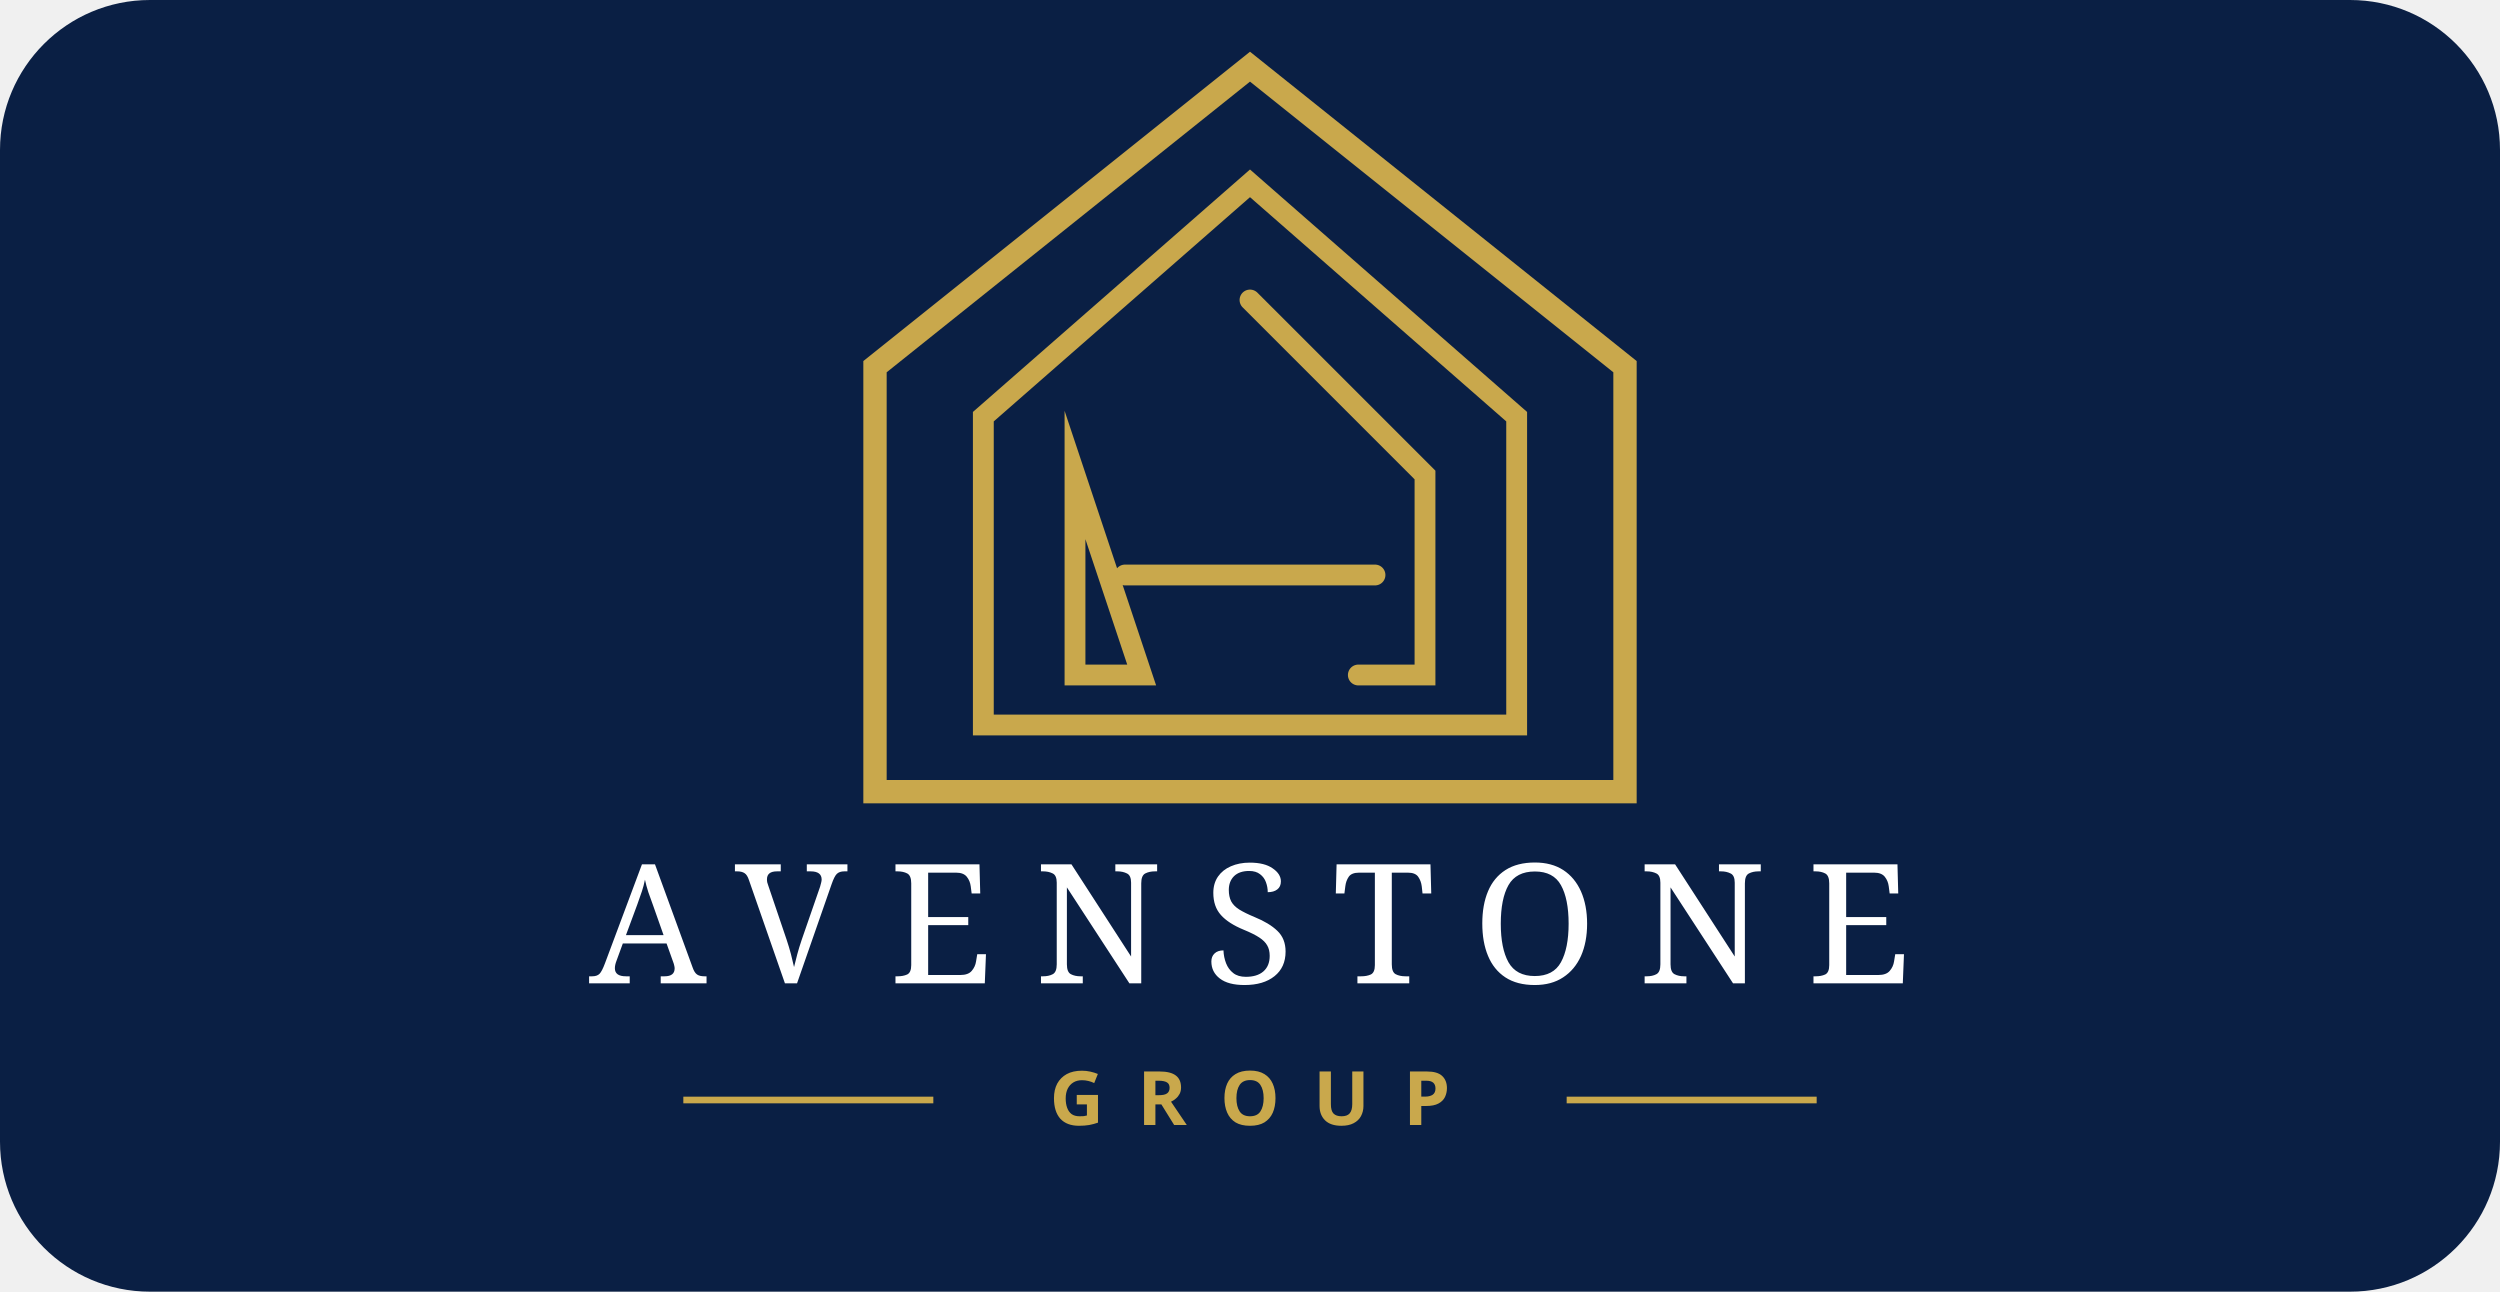
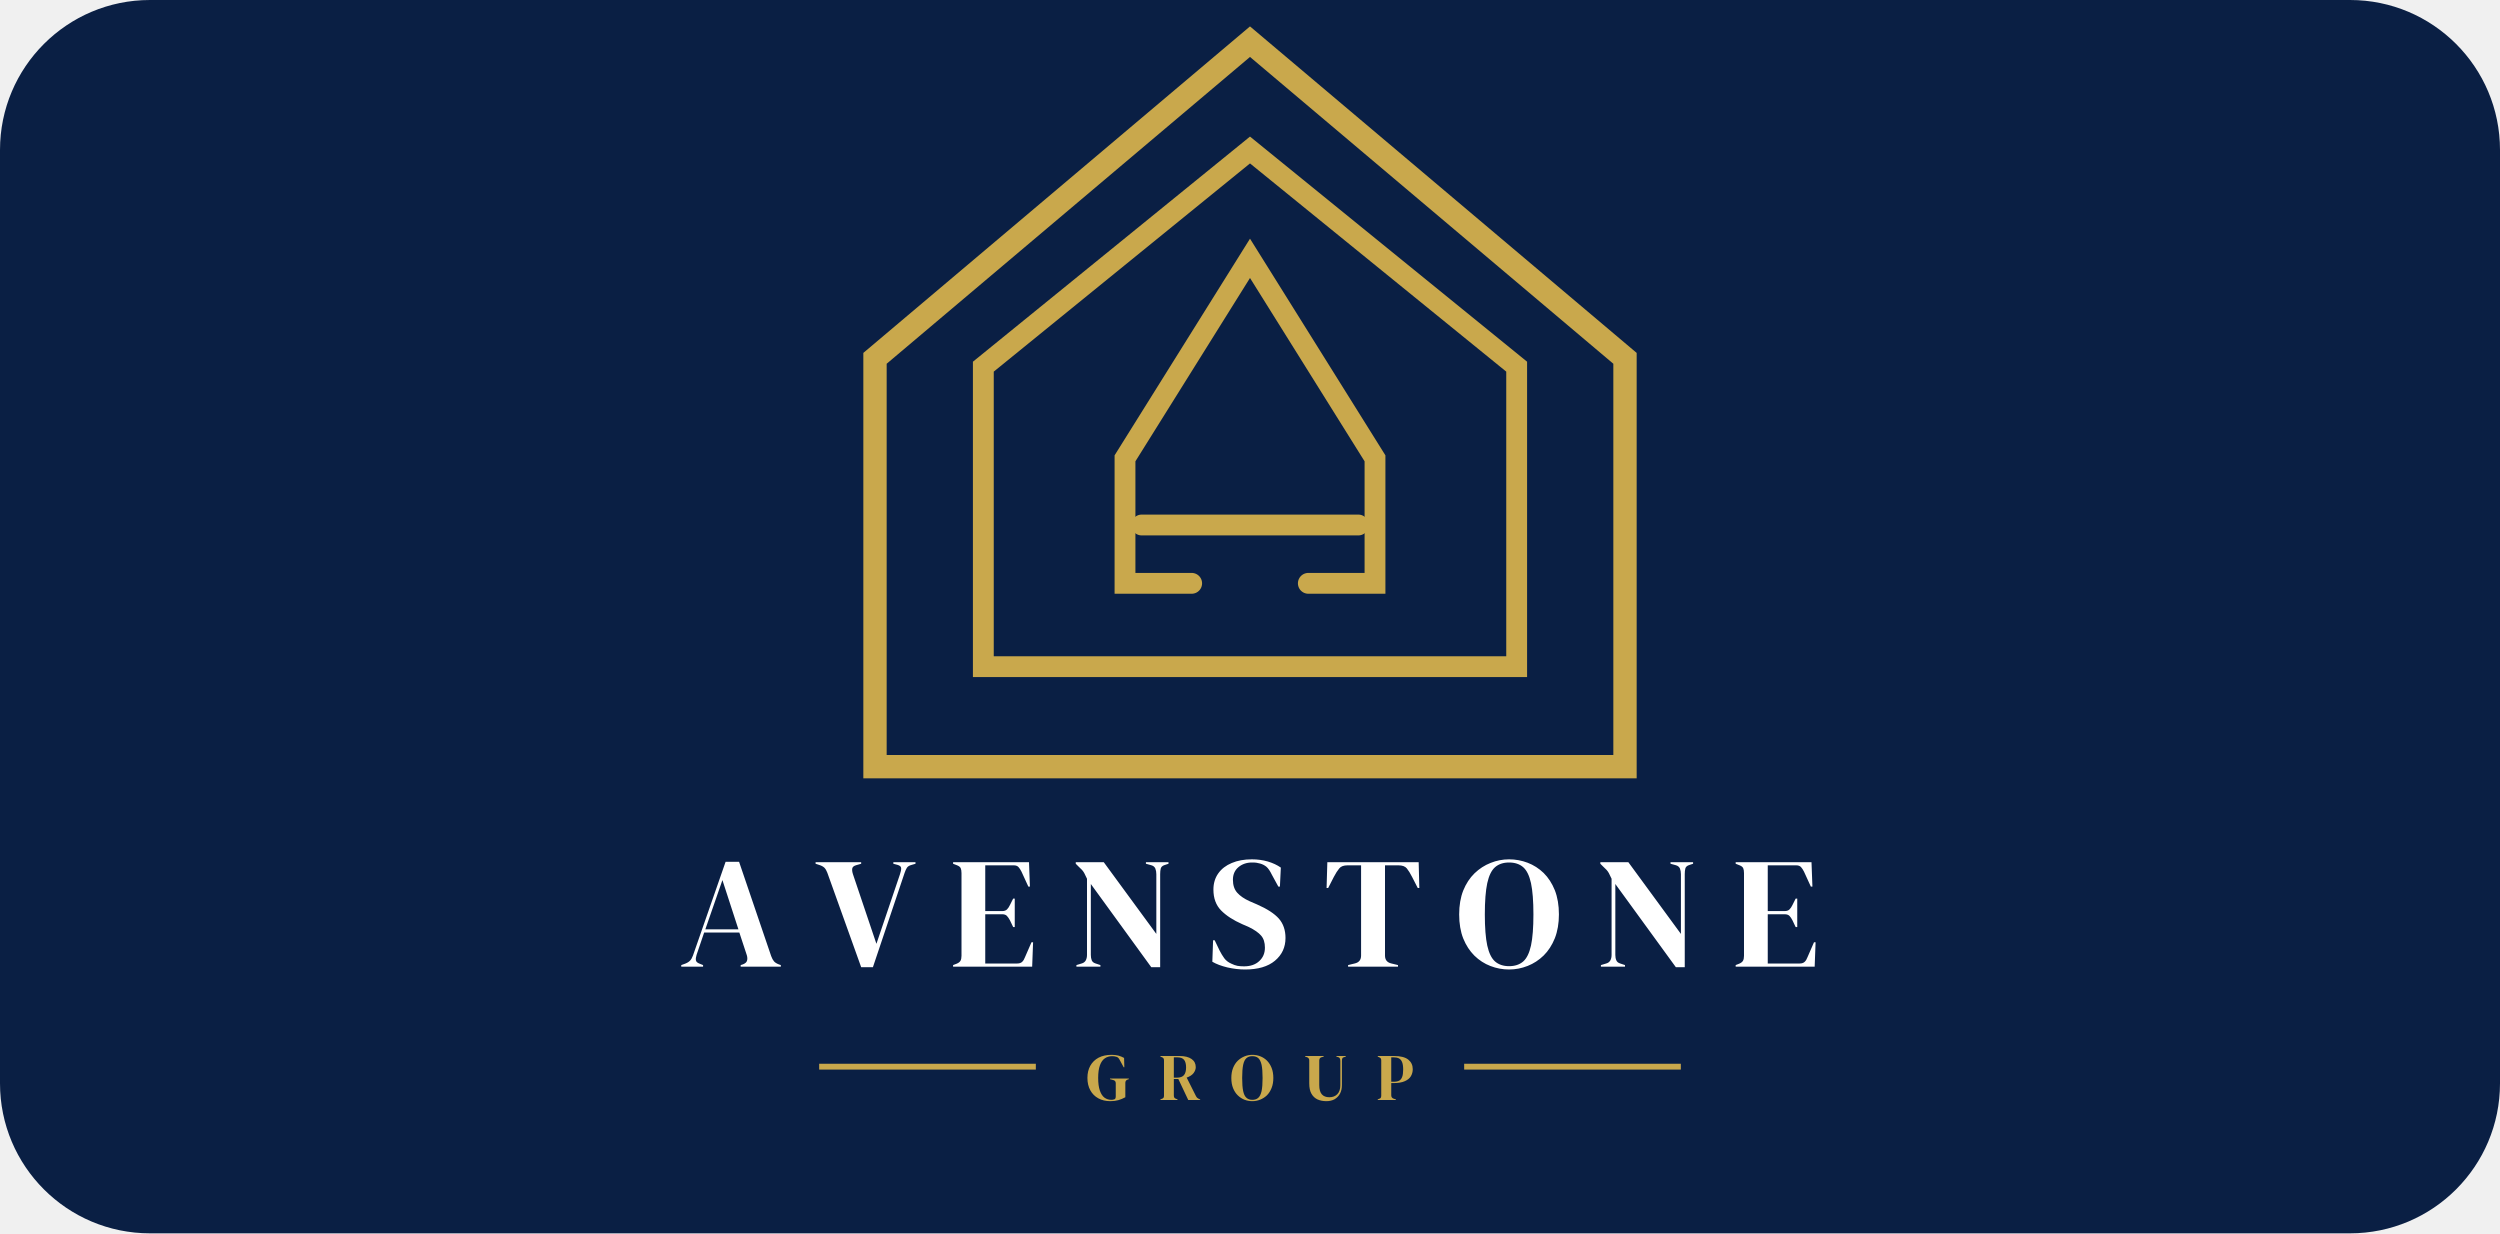
- <svg xmlns="http://www.w3.org/2000/svg" viewBox="0 0 300 155" role="img" aria-label="Avenstone Group">
-   <rect width="300" height="155" rx="18" ry="18" fill="#0A1F44" />
-   <path d="M150,8 L195,44 L195,95 L105,95 L105,44 Z" fill="none" stroke="#C9A84C" stroke-width="2.8" stroke-linejoin="miter" stroke-miterlimit="8" />
-   <path d="M150,22 L182,50 L182,87 L118,87 L118,50 Z" fill="none" stroke="#C9A84C" stroke-width="2.5" stroke-linejoin="miter" stroke-miterlimit="8" />
-   <path d="M150,36 L171,57 L171,81 L163,81 M137,81 L129,81 L129,57 Z" fill="none" stroke="#C9A84C" stroke-width="2.5" stroke-linejoin="miter" stroke-miterlimit="8" stroke-linecap="round" />
-   <line x1="135" y1="69" x2="165" y2="69" stroke="#C9A84C" stroke-width="2.5" stroke-linecap="round" />
-   <text x="150" y="118" font-family="'DM Serif Display', Georgia, serif" font-size="20" font-weight="400" fill="#FFFFFF" text-anchor="middle" letter-spacing="5">AVENSTONE</text>
-   <line x1="82" y1="132" x2="112" y2="132" stroke="#C9A84C" stroke-width="0.8" />
-   <line x1="188" y1="132" x2="218" y2="132" stroke="#C9A84C" stroke-width="0.8" />
-   <text x="150" y="135" font-family="'DM Sans', system-ui, sans-serif" font-size="9" font-weight="600" fill="#C9A84C" text-anchor="middle" letter-spacing="4">GROUP</text>
+ <svg xmlns="http://www.w3.org/2000/svg" viewBox="0 0 300 148" role="img" aria-label="Avenstone Group">
+   <rect width="300" height="148" rx="18" ry="18" fill="#0A1F44" />
+   <path d="M150,5 L195,43 L195,92 L105,92 L105,43 Z" fill="none" stroke="#C9A84C" stroke-width="2.8" stroke-linejoin="miter" stroke-miterlimit="8" />
+   <path d="M150,18 L182,44 L182,80 L118,80 L118,44 Z" fill="none" stroke="#C9A84C" stroke-width="2.5" stroke-linejoin="miter" stroke-miterlimit="8" />
+   <path d="M157,70 L165,70 L165,55 L150,31 L135,55 L135,70 L143,70" fill="none" stroke="#C9A84C" stroke-width="2.5" stroke-linejoin="miter" stroke-miterlimit="8" stroke-linecap="round" />
+   <line x1="137" y1="63" x2="163" y2="63" stroke="#C9A84C" stroke-width="2.5" stroke-linecap="round" />
+   <path d="M84.37 116L81.75 116L81.75 115.81L82.22 115.64Q82.61 115.49 82.81 115.27Q83.02 115.05 83.16 114.65L87.07 103.42L88.69 103.42L92.54 114.73Q92.69 115.14 92.88 115.36Q93.07 115.58 93.47 115.73L93.70 115.81L93.70 116L88.88 116L88.88 115.81L89.16 115.72Q89.56 115.56 89.64 115.29Q89.73 115.01 89.62 114.63L88.72 111.90L84.50 111.90L83.59 114.58Q83.46 114.99 83.51 115.24Q83.55 115.49 83.95 115.64L84.37 115.81L84.37 116M86.69 105.61L84.64 111.52L88.61 111.52 M104.75 116.06L103.34 116.06L99.28 104.73Q99.14 104.35 98.93 104.13Q98.71 103.92 98.33 103.80L97.87 103.65L97.87 103.46L103.34 103.46L103.34 103.65L102.75 103.82Q102.32 103.94 102.27 104.22Q102.22 104.50 102.36 104.92L105.17 113.26L108 104.90Q108.15 104.47 108.14 104.18Q108.13 103.90 107.69 103.78L107.20 103.65L107.20 103.46L109.86 103.46L109.86 103.65L109.35 103.80Q108.99 103.90 108.83 104.13Q108.68 104.37 108.55 104.75 M123.86 116L114.37 116L114.37 115.81L114.81 115.64Q115.13 115.51 115.26 115.29Q115.38 115.07 115.38 114.69L115.38 104.77Q115.38 104.39 115.28 104.17Q115.17 103.95 114.81 103.82L114.37 103.65L114.37 103.46L123.48 103.46L123.59 106.39L123.40 106.39L122.58 104.60Q122.41 104.26 122.22 104.05Q122.03 103.84 121.65 103.84L118.23 103.84L118.23 109.33L120.26 109.33Q120.64 109.33 120.84 109.13Q121.04 108.93 121.20 108.59L121.58 107.83L121.77 107.83L121.77 111.25L121.58 111.25L121.20 110.45Q121.02 110.11 120.83 109.91Q120.64 109.71 120.26 109.71L118.23 109.71L118.23 115.62L122.07 115.62Q122.45 115.62 122.66 115.42Q122.87 115.22 123 114.86L123.78 113.07L123.97 113.07 M132.05 116L129.17 116L129.17 115.81L129.79 115.62Q130.13 115.53 130.29 115.25Q130.44 114.97 130.44 114.59L130.44 105.45Q130.23 105 130.11 104.77Q129.98 104.54 129.83 104.38Q129.68 104.22 129.41 103.97L129.09 103.65L129.09 103.46L132.45 103.46L138.76 112.07L138.76 104.90Q138.76 104.52 138.64 104.22Q138.51 103.92 138.13 103.82L137.51 103.65L137.51 103.46L140.22 103.46L140.22 103.65L139.71 103.82Q139.37 103.94 139.29 104.22Q139.22 104.50 139.22 104.89L139.22 116.06L138.15 116.06L130.90 106.08L130.90 114.59Q130.90 114.97 131.01 115.24Q131.12 115.51 131.48 115.62L132.05 115.81 M149.41 116.34Q148.37 116.34 147.28 116.09Q146.20 115.83 145.48 115.41L145.57 112.83L145.76 112.83L146.35 114.06Q146.62 114.59 146.92 115Q147.23 115.41 147.76 115.64Q148.14 115.83 148.49 115.90Q148.84 115.96 149.28 115.96Q150.44 115.96 151.11 115.33Q151.79 114.71 151.79 113.72Q151.79 112.79 151.33 112.27Q150.87 111.74 149.87 111.25L149.09 110.91Q147.45 110.19 146.53 109.25Q145.61 108.31 145.61 106.75Q145.61 105.63 146.19 104.81Q146.77 103.99 147.81 103.56Q148.84 103.12 150.23 103.12Q151.23 103.12 152.14 103.38Q153.04 103.65 153.70 104.11L153.59 106.39L153.40 106.39L152.62 104.96Q152.30 104.30 151.98 104.02Q151.65 103.75 151.23 103.63Q150.99 103.56 150.78 103.53Q150.57 103.50 150.25 103.50Q149.28 103.50 148.61 104.06Q147.95 104.62 147.95 105.57Q147.95 106.54 148.46 107.12Q148.97 107.70 149.96 108.15L150.84 108.53Q152.66 109.33 153.46 110.23Q154.26 111.14 154.26 112.56Q154.26 114.23 152.99 115.29Q151.73 116.34 149.41 116.34 M167.76 116L161.77 116L161.77 115.81L162.55 115.62Q163.33 115.45 163.33 114.67L163.33 103.84L161.71 103.84Q161.01 103.84 160.71 104.21Q160.40 104.58 160.06 105.23L159.38 106.56L159.19 106.56L159.28 103.46L170.24 103.46L170.32 106.56L170.13 106.56L169.45 105.23Q169.12 104.58 168.82 104.21Q168.52 103.84 167.81 103.84L166.20 103.84L166.20 114.67Q166.20 115.45 166.98 115.62L167.76 115.81 M181.09 116.34Q179.93 116.34 178.85 115.92Q177.78 115.51 176.93 114.68Q176.09 113.85 175.59 112.62Q175.10 111.38 175.10 109.73Q175.10 108.10 175.59 106.86Q176.09 105.63 176.94 104.80Q177.80 103.97 178.87 103.55Q179.94 103.12 181.09 103.12Q182.24 103.12 183.32 103.53Q184.39 103.94 185.24 104.76Q186.08 105.59 186.58 106.83Q187.07 108.08 187.07 109.73Q187.07 111.34 186.58 112.59Q186.08 113.83 185.24 114.66Q184.39 115.49 183.32 115.91Q182.24 116.34 181.09 116.34M181.09 115.94Q182.13 115.94 182.78 115.38Q183.42 114.82 183.72 113.46Q184.01 112.11 184.01 109.73Q184.01 107.34 183.72 105.98Q183.42 104.62 182.78 104.06Q182.13 103.50 181.09 103.50Q180.06 103.50 179.41 104.06Q178.77 104.62 178.47 105.98Q178.18 107.34 178.18 109.73Q178.18 112.11 178.47 113.46Q178.77 114.82 179.41 115.38Q180.06 115.94 181.09 115.94 M195 116L192.11 116L192.11 115.81L192.74 115.62Q193.08 115.53 193.24 115.25Q193.39 114.97 193.39 114.59L193.39 105.45Q193.18 105 193.06 104.77Q192.93 104.54 192.78 104.38Q192.63 104.22 192.36 103.97L192.04 103.65L192.04 103.46L195.40 103.46L201.71 112.07L201.71 104.90Q201.71 104.52 201.59 104.22Q201.46 103.92 201.08 103.82L200.46 103.65L200.46 103.46L203.17 103.46L203.17 103.65L202.66 103.82Q202.32 103.94 202.24 104.22Q202.17 104.50 202.17 104.89L202.17 116.06L201.10 116.06L193.84 106.08L193.84 114.59Q193.84 114.97 193.96 115.24Q194.07 115.51 194.43 115.62L195 115.81 M217.76 116L208.28 116L208.28 115.81L208.71 115.64Q209.03 115.51 209.16 115.29Q209.28 115.07 209.28 114.69L209.28 104.77Q209.28 104.39 209.18 104.17Q209.07 103.95 208.71 103.82L208.28 103.65L208.28 103.46L217.38 103.46L217.49 106.39L217.30 106.39L216.48 104.60Q216.31 104.26 216.12 104.05Q215.93 103.84 215.55 103.84L212.13 103.84L212.13 109.33L214.16 109.33Q214.54 109.33 214.74 109.13Q214.94 108.93 215.10 108.59L215.48 107.83L215.67 107.83L215.67 111.25L215.48 111.25L215.10 110.45Q214.93 110.11 214.74 109.91Q214.54 109.71 214.16 109.71L212.13 109.71L212.13 115.62L215.97 115.62Q216.35 115.62 216.56 115.42Q216.77 115.22 216.90 114.86L217.68 113.07L217.87 113.07" fill="#FFFFFF" />
+   <line x1="98.3" y1="128" x2="124.3" y2="128" stroke="#C9A84C" stroke-width="0.7" />
+   <line x1="175.7" y1="128" x2="201.7" y2="128" stroke="#C9A84C" stroke-width="0.7" />
+   <path d="M133.24 132.14Q132.42 132.14 131.80 131.80Q131.18 131.46 130.84 130.84Q130.49 130.21 130.49 129.35Q130.49 128.52 130.83 127.90Q131.18 127.27 131.83 126.92Q132.48 126.58 133.41 126.58Q133.83 126.58 134.20 126.67Q134.56 126.77 134.89 126.95L134.92 128.07L134.84 128.07L134.39 127.24Q134.29 127.04 134.20 126.95Q134.11 126.86 133.98 126.82Q133.85 126.78 133.74 126.76Q133.63 126.74 133.46 126.74Q132.96 126.74 132.58 127Q132.20 127.26 131.99 127.84Q131.78 128.42 131.78 129.35Q131.78 130.28 131.98 130.86Q132.18 131.45 132.54 131.72Q132.90 131.98 133.37 131.98Q133.44 131.98 133.51 131.97Q133.58 131.96 133.64 131.94Q133.79 131.92 133.84 131.82Q133.89 131.71 133.89 131.57L133.89 129.98Q133.89 129.67 133.57 129.60L133.20 129.50L133.20 129.42L135.46 129.42L135.46 129.50L135.34 129.54Q135.04 129.63 135.04 129.94L135.04 131.67Q134.62 131.90 134.20 132.02Q133.77 132.14 133.24 132.14 M141.30 132L139.25 132L139.25 131.92L139.42 131.86Q139.58 131.81 139.63 131.72Q139.68 131.62 139.68 131.46L139.68 127.27Q139.68 127.11 139.63 127.02Q139.59 126.93 139.44 126.87L139.25 126.80L139.25 126.72L141.54 126.72Q142.48 126.72 142.99 127.08Q143.49 127.43 143.49 128.06Q143.49 128.42 143.23 128.77Q142.96 129.12 142.40 129.31L143.51 131.52Q143.58 131.66 143.67 131.74Q143.76 131.82 143.92 131.89L144.02 131.93L144.02 132L142.59 132L141.40 129.48L140.86 129.48L140.86 131.46Q140.86 131.61 140.91 131.70Q140.96 131.80 141.11 131.85L141.30 131.92L141.30 132M140.86 126.88L140.86 129.32L141.24 129.32Q141.82 129.32 142.08 129.01Q142.33 128.70 142.33 128.10Q142.33 127.48 142.09 127.18Q141.85 126.88 141.28 126.88 M150.28 132.14Q149.79 132.14 149.34 131.97Q148.89 131.79 148.53 131.44Q148.18 131.10 147.97 130.58Q147.76 130.06 147.76 129.36Q147.76 128.67 147.97 128.15Q148.18 127.63 148.54 127.28Q148.90 126.94 149.35 126.76Q149.80 126.58 150.28 126.58Q150.77 126.58 151.22 126.75Q151.67 126.92 152.03 127.27Q152.38 127.62 152.59 128.14Q152.80 128.66 152.80 129.36Q152.80 130.04 152.59 130.56Q152.38 131.09 152.03 131.44Q151.67 131.78 151.22 131.96Q150.77 132.14 150.28 132.14M150.28 131.98Q150.72 131.98 150.99 131.74Q151.26 131.50 151.39 130.93Q151.51 130.36 151.51 129.36Q151.51 128.35 151.39 127.78Q151.26 127.21 150.99 126.97Q150.72 126.74 150.28 126.74Q149.85 126.74 149.58 126.97Q149.30 127.21 149.18 127.78Q149.06 128.35 149.06 129.36Q149.06 130.36 149.18 130.93Q149.30 131.50 149.58 131.74Q149.85 131.98 150.28 131.98 M159.17 132.14Q158.56 132.14 158.10 131.93Q157.63 131.71 157.37 131.24Q157.11 130.78 157.11 130.01L157.11 127.25Q157.11 126.94 156.80 126.85L156.62 126.80L156.62 126.72L158.84 126.72L158.84 126.80L158.60 126.86Q158.31 126.94 158.31 127.26L158.31 130.22Q158.31 130.96 158.62 131.32Q158.93 131.67 159.52 131.67Q160.12 131.67 160.48 131.30Q160.84 130.92 160.84 130.23L160.84 127.30Q160.84 127.14 160.78 127.01Q160.73 126.89 160.57 126.85L160.37 126.80L160.37 126.72L161.49 126.72L161.49 126.80L161.28 126.86Q161.12 126.89 161.08 127.01Q161.03 127.13 161.03 127.29L161.03 130.22Q161.03 130.80 160.80 131.24Q160.56 131.67 160.15 131.91Q159.73 132.14 159.17 132.14 M167.50 132L165.33 132L165.33 131.92L165.49 131.86Q165.65 131.82 165.70 131.72Q165.75 131.62 165.75 131.46L165.75 127.27Q165.75 127.11 165.70 127.02Q165.64 126.92 165.48 126.86L165.33 126.80L165.33 126.72L167.27 126.72Q168.46 126.72 169 127.16Q169.53 127.59 169.53 128.30Q169.53 128.76 169.31 129.14Q169.09 129.52 168.58 129.74Q168.08 129.97 167.22 129.97L166.95 129.97L166.95 131.44Q166.95 131.75 167.26 131.85L167.50 131.92L167.50 132M166.95 126.88L166.95 129.81L167.26 129.81Q167.65 129.81 167.90 129.68Q168.14 129.55 168.26 129.23Q168.38 128.91 168.38 128.34Q168.38 127.77 168.25 127.45Q168.12 127.13 167.86 127Q167.61 126.88 167.22 126.88" fill="#C9A84C" />
</svg>
